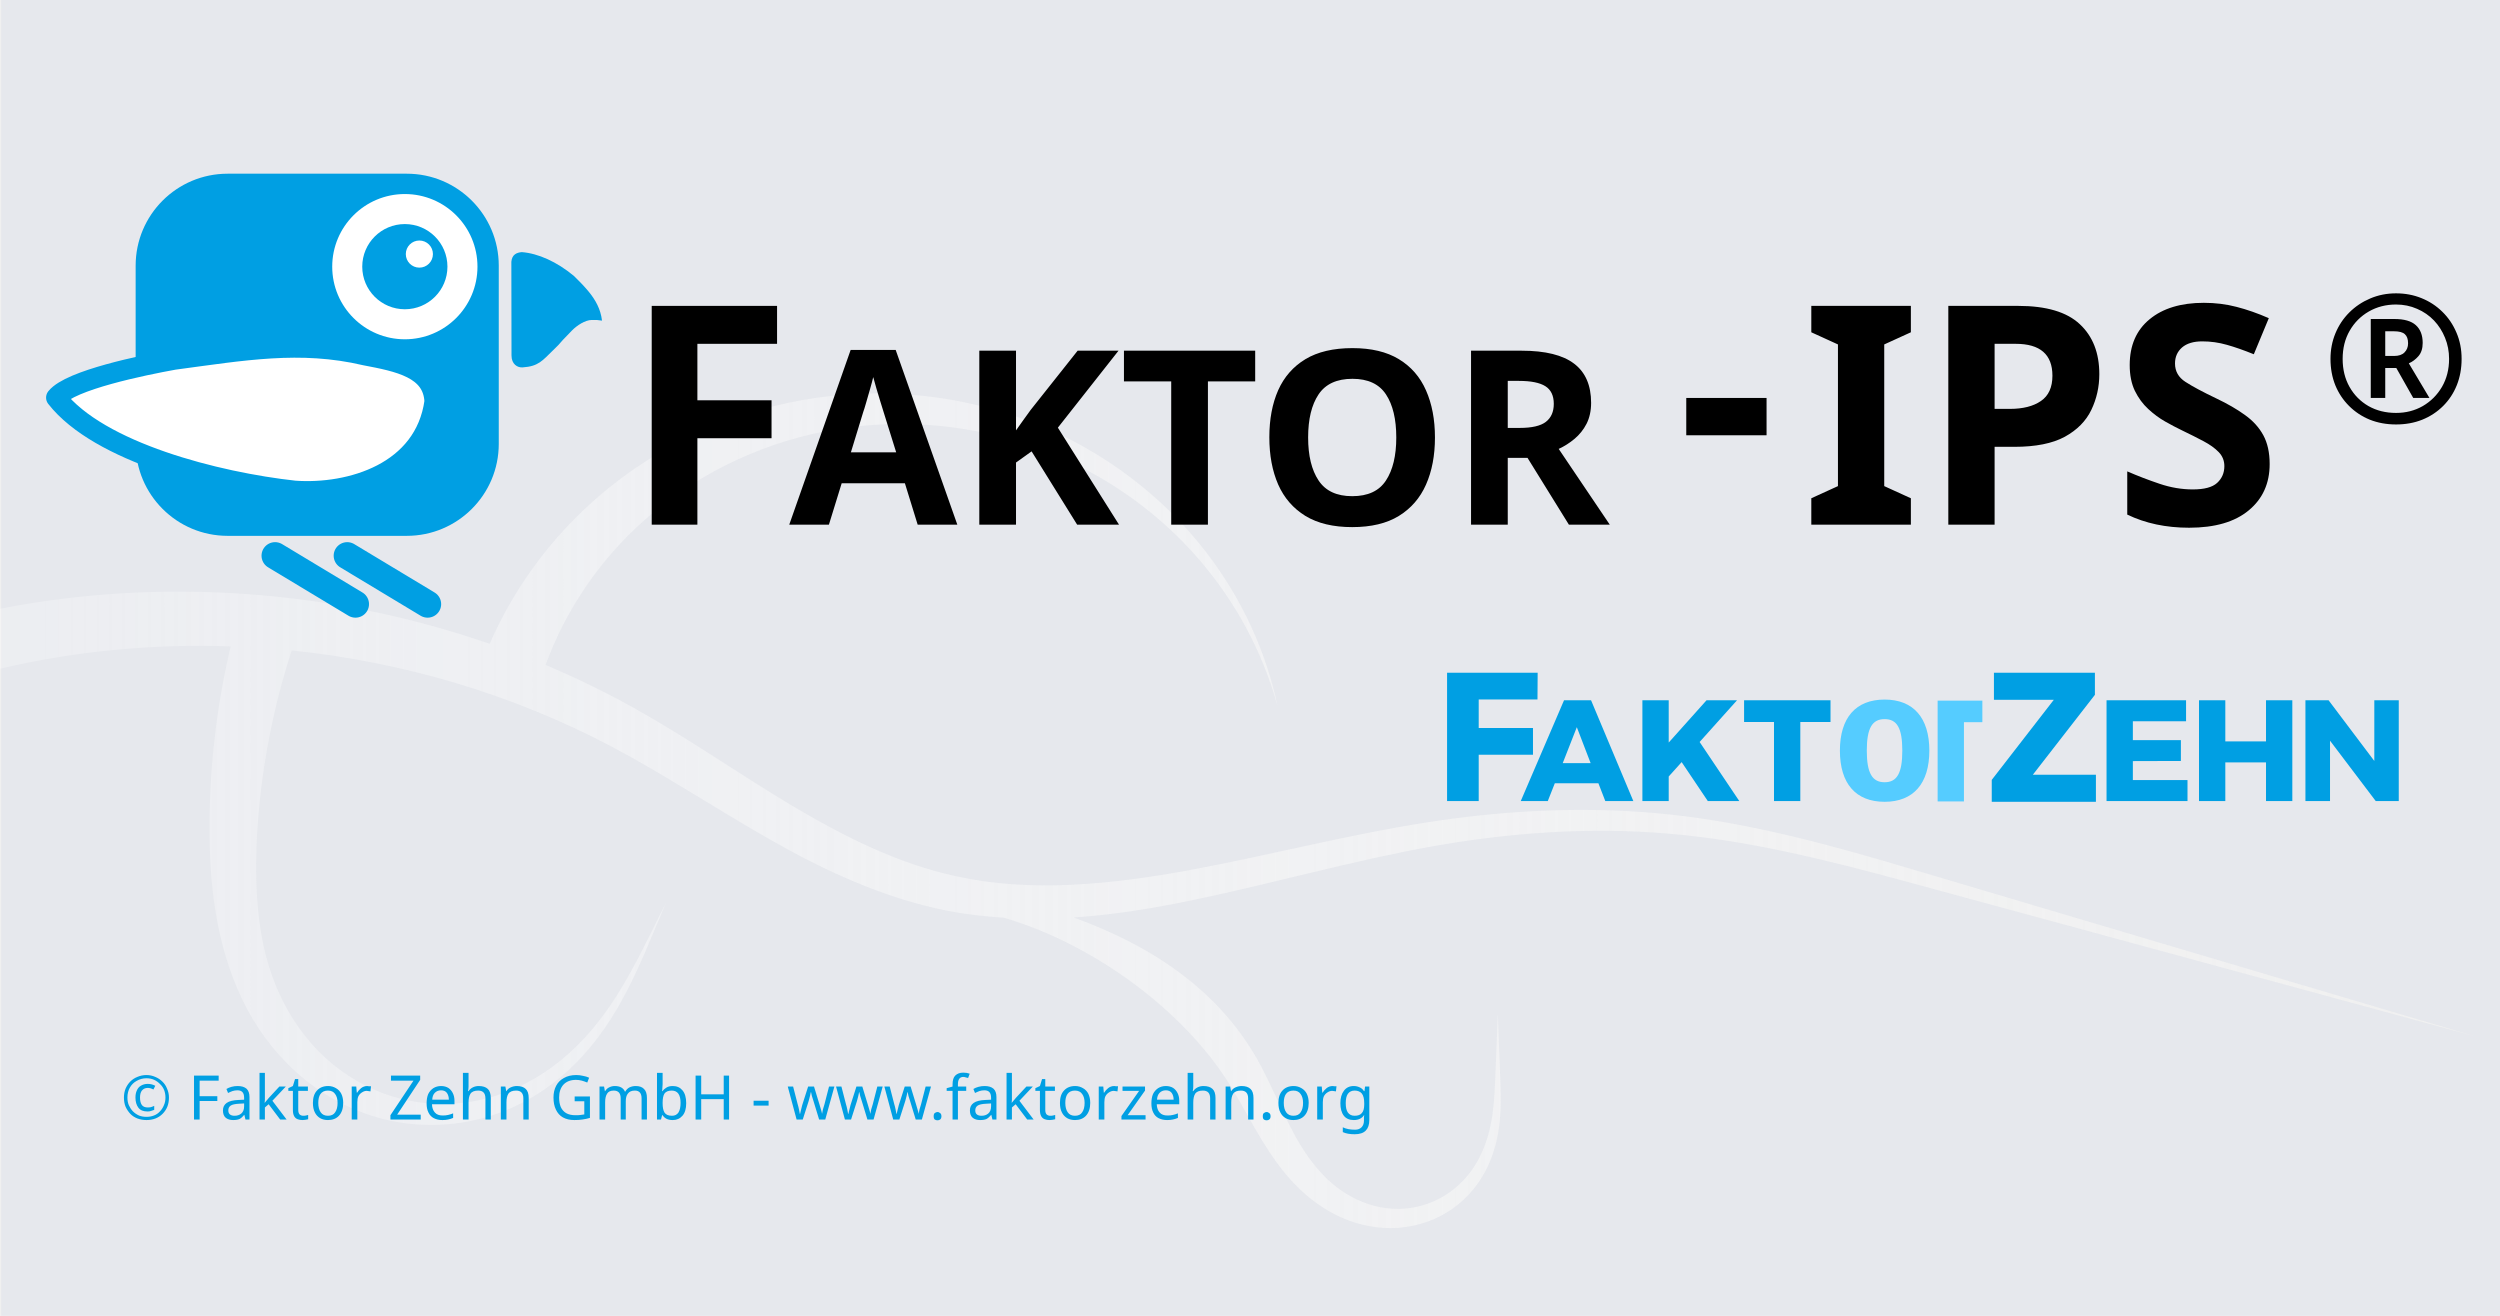
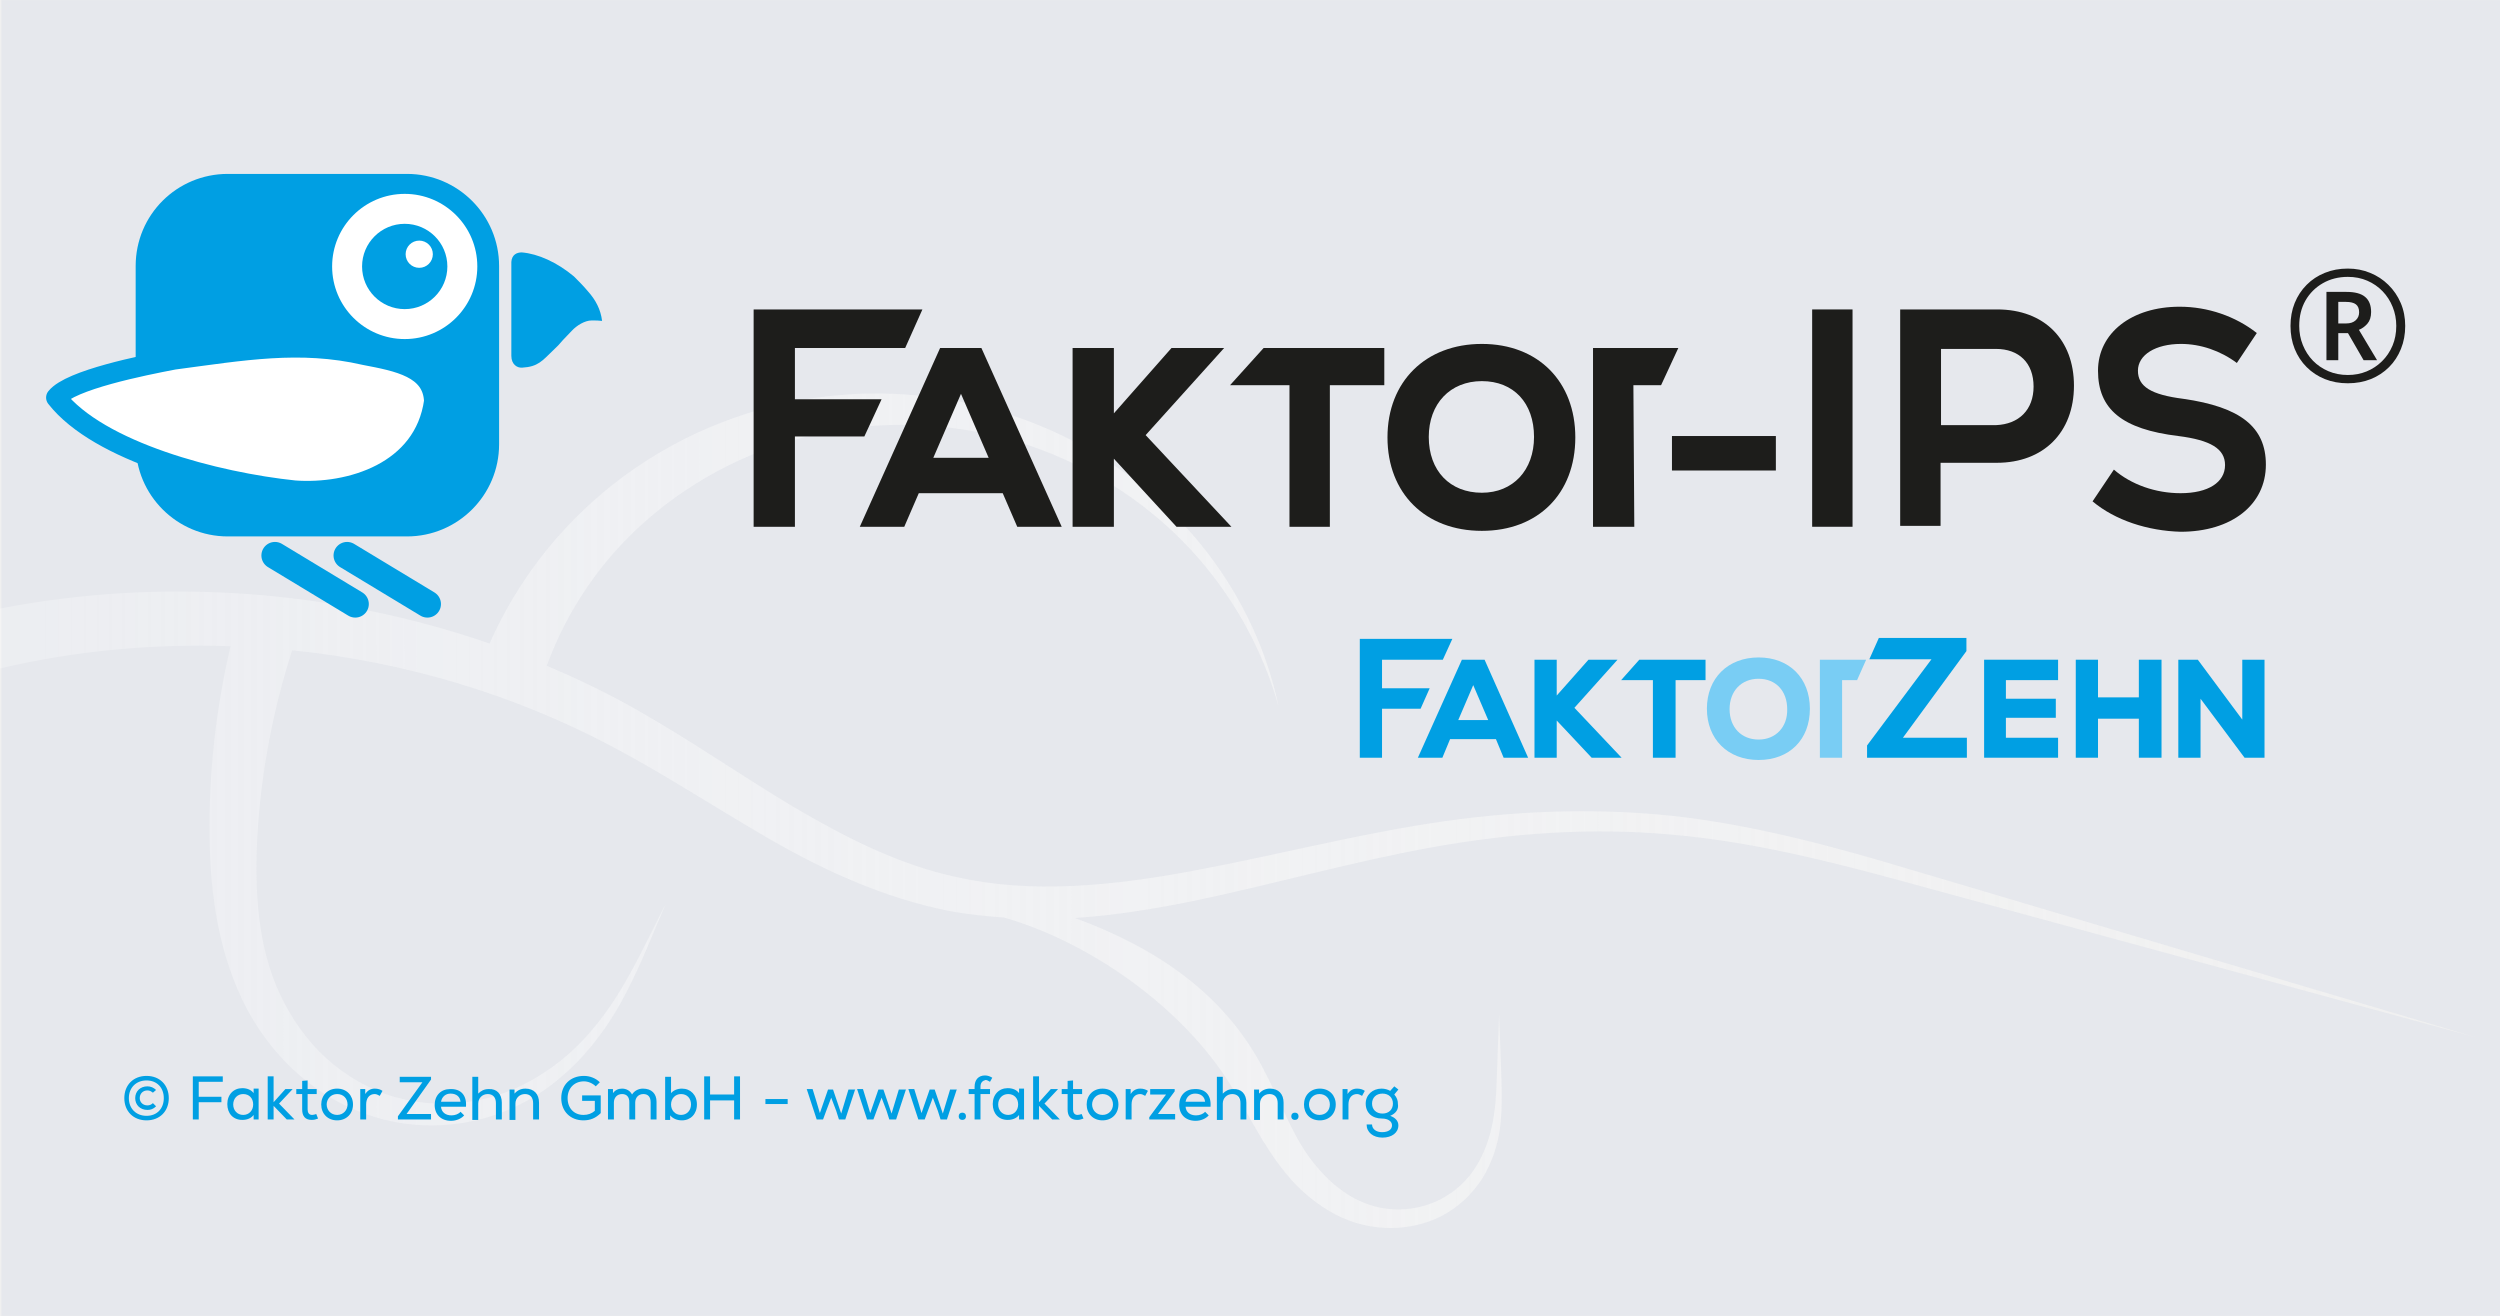
- <svg xmlns="http://www.w3.org/2000/svg" xmlns:xlink="http://www.w3.org/1999/xlink" width="551" height="290" viewBox="0 0 145.785 76.729" version="1.1" id="svg7778">
-   <defs id="defs7772">
-     <linearGradient xlink:href="#linearGradient3283" id="linearGradient4300" x1="72.375" y1="185.34" x2="476.656" y2="185.34" gradientUnits="userSpaceOnUse" gradientTransform="matrix(0.3569144,0,0,0.3444278,-25.83169,203.7171)" />
-     <linearGradient id="linearGradient3283">
-       <stop style="stop-color:#ffffff;stop-opacity:0.243;" offset="0" id="stop3285" />
-       <stop style="stop-color:#f0f0f0;stop-opacity:1;" offset="1" id="stop3287" />
+ <svg xmlns="http://www.w3.org/2000/svg" version="1.1" id="svg7778" x="0px" y="0px" viewBox="0 0 551 290" style="enable-background:new 0 0 551 290;" xml:space="preserve">
+   <style type="text/css">
+ 	.st0{fill:#E6E8ED;}
+ 	.st1{fill-rule:evenodd;clip-rule:evenodd;fill:url(#path4183_00000158722894388936465010000014621130356638646686_);}
+ 	.st2{enable-background:new    ;}
+ 	.st3{fill:#009FE3;}
+ 	
+ 		.st4{fill-rule:evenodd;clip-rule:evenodd;fill:#FFFFFF;stroke:#009FE3;stroke-width:4.482;stroke-linejoin:round;stroke-miterlimit:15.118;}
+ 	.st5{fill:none;stroke:#009FE3;stroke-width:5.976;stroke-linecap:round;stroke-miterlimit:15.118;}
+ 	.st6{fill-rule:evenodd;clip-rule:evenodd;fill:#009FE3;}
+ 	.st7{fill:#FFFFFF;}
+ 	.st8{fill:#1D1D1B;}
+ 	.st9{font-family:'Montserrat-Bold';}
+ 	.st10{font-size:34.442px;}
+ 	.st11{fill:#79CDF4;}
+ </style>
+   <g id="layer1" transform="translate(0,-220.2708)">
+     <rect id="rect3863-5-8-6" x="0.3" y="220.3" class="st0" width="550.7" height="290">
+ 	</rect>
+     <linearGradient id="path4183_00000070115224704539194360000008523273875692193981_" gradientUnits="userSpaceOnUse" x1="59.956" y1="191.481" x2="464.478" y2="191.481" gradientTransform="matrix(1.349 0 0 1.3018 -80.8803 149.6922)">
+       <stop offset="0" style="stop-color:#FFFFFF;stop-opacity:0.243" />
+       <stop offset="1" style="stop-color:#F0F0F0" />
    </linearGradient>
-     <clipPath clipPathUnits="userSpaceOnUse" id="clipPath20">
-       <path d="M 149,555 V 993 H 2247 V 555 Z" id="path18" />
-     </clipPath>
-   </defs>
-   <g id="layer1" transform="translate(0,-220.2708)">
-     <rect style="color:#000000;display:inline;overflow:visible;visibility:visible;fill:#e6e8ed;fill-opacity:1;stroke:none;stroke-width:0.358;marker:none;enable-background:accumulate" id="rect3863-5-8-6" width="145.717" height="76.729" x="0.069" y="220.271" />
-     <path style="fill:url(#linearGradient4300);fill-opacity:1;fill-rule:evenodd;stroke:none;stroke-width:0.358" d="m 50.883,243.219 c -1.088,0.011 -2.175,0.094 -3.257,0.248 -4.328,0.617 -8.497,2.385 -11.934,5.102 -3.094,2.448 -5.564,5.643 -7.138,9.246 C 19.488,254.671 9.512,253.915 0,255.769 v 3.498 c 4.378,-1.031 8.921,-1.462 13.451,-1.302 -0.86,3.642 -1.275,7.367 -1.227,11.076 0.021,3.395 0.528,6.955 2.197,10.096 0.843,1.568 1.99,2.989 3.402,4.122 1.414,1.133 3.085,1.953 4.863,2.346 1.779,0.392 3.642,0.346 5.376,-0.108 1.733,-0.455 3.312,-1.308 4.64,-2.422 1.327,-1.114 2.39,-2.473 3.246,-3.918 0.855,-1.445 1.512,-2.974 2.153,-4.499 l 0.736,-1.744 -0.848,1.701 c -0.741,1.481 -1.491,2.96 -2.42,4.316 -0.929,1.356 -2.043,2.589 -3.357,3.552 -1.313,0.963 -2.835,1.662 -4.417,1.97 -1.58,0.31 -3.222,0.243 -4.74,-0.194 -1.519,-0.435 -2.917,-1.241 -4.06,-2.282 -1.145,-1.04 -2.049,-2.331 -2.688,-3.724 -1.295,-2.781 -1.476,-5.979 -1.327,-9.16 0.2,-3.709 0.891,-7.377 2.03,-10.893 6.487,0.669 12.854,2.551 18.593,5.575 3.113,1.636 6.102,3.637 9.291,5.446 3.186,1.819 6.628,3.423 10.373,4.165 1.082,0.207 2.171,0.331 3.257,0.398 5.15,1.489 10.447,5.348 13.172,9.709 1.019,1.636 1.88,3.55 3.268,5.231 0.697,0.84 1.533,1.594 2.51,2.163 0.979,0.57 2.101,0.925 3.246,0.99 1.146,0.063 2.294,-0.182 3.29,-0.7 0.995,-0.519 1.808,-1.297 2.376,-2.206 0.566,-0.91 0.888,-1.929 1.026,-2.949 0.138,-1.019 0.106,-2.023 0.067,-3.025 l -0.134,-3.627 -0.145,3.627 c -0.039,1 -0.083,1.995 -0.29,2.949 -0.207,0.954 -0.571,1.871 -1.138,2.637 -0.565,0.766 -1.334,1.385 -2.197,1.754 -0.862,0.372 -1.825,0.505 -2.744,0.387 -0.921,-0.115 -1.815,-0.484 -2.576,-1.001 -0.764,-0.518 -1.404,-1.209 -1.952,-1.97 -1.102,-1.52 -1.758,-3.395 -2.744,-5.263 -2.28,-4.333 -6.257,-7.019 -10.953,-8.718 2.404,-0.159 4.781,-0.555 7.094,-1.044 4.651,-0.971 9.171,-2.268 13.752,-3.089 4.578,-0.821 9.255,-1.151 13.886,-0.753 4.63,0.393 9.2,1.536 13.73,2.766 l 33.227,9.041 -33.003,-9.795 c -4.509,-1.339 -9.085,-2.603 -13.83,-3.121 -4.744,-0.514 -9.56,-0.284 -14.265,0.452 -4.703,0.736 -9.27,1.941 -13.853,2.788 -4.579,0.834 -9.257,1.32 -13.619,0.344 -3.372,-0.727 -6.536,-2.323 -9.581,-4.133 -3.042,-1.819 -6.002,-3.902 -9.235,-5.705 -1.65,-0.918 -3.351,-1.74 -5.097,-2.476 1.159,-3.171 3.135,-6.102 5.733,-8.417 2.881,-2.569 6.544,-4.402 10.451,-5.188 3.907,-0.787 8.078,-0.533 11.912,0.753 3.835,1.285 7.335,3.606 9.982,6.663 2.144,2.474 3.739,5.419 4.606,8.578 -0.673,-3.203 -2.097,-6.272 -4.138,-8.934 -2.522,-3.287 -5.994,-5.929 -9.971,-7.524 -2.983,-1.195 -6.238,-1.797 -9.503,-1.765 z" id="path4183" />
-     <text xml:space="preserve" style="font-style:normal;font-variant:normal;font-weight:normal;font-stretch:normal;font-size:4.299px;line-height:0%;font-family:MetaMedium-Caps;-inkscape-font-specification:MetaMedium-Caps;text-align:start;letter-spacing:0px;word-spacing:0px;writing-mode:lr-tb;text-anchor:start;fill:#009fe3;fill-opacity:1;stroke:none;stroke-width:0.358" x="7.054" y="285.577" id="text4452" transform="scale(1.000083,0.9999168)">
-       <tspan id="tspan4456" x="7.054" y="285.577" style="font-style:normal;font-variant:normal;font-weight:normal;font-stretch:normal;font-size:3.583px;line-height:1.25;font-family:Montserrat;-inkscape-font-specification:Montserrat;stroke-width:0.358">© Faktor Zehn GmbH - www.faktorzehn.org</tspan>
-     </text>
-     <g transform="matrix(0.02713257,0,0,-0.02713257,79.65784,283.95)" id="g14">
-       <g id="g16" clip-path="url(#clipPath20)">
-         <path d="m 1591.56,841.902 v -216.64 h 173.99 v 45.121 h -117.44 v 40.793 l 103.23,0.308 v 44.813 h -103.23 v 40.484 h 114.35 v 45.121 z m 198.71,0 v -216.64 h 56.56 v 83.133 h 87.46 v -83.133 h 56.55 v 216.64 h -56.55 v -88.386 h -87.46 v 88.386 z m 228.75,0 v -216.64 h 52.85 v 129.801 l 98.28,-129.801 h 49.45 v 216.64 h -52.54 V 711.484 l -98.28,130.418 h -49.76" style="fill:#009fe3;fill-opacity:1;fill-rule:nonzero;stroke:none" id="path22" />
-         <path d="m 1114.6,843.449 c -62.12,0 -96.11,-39.25 -96.11,-109.711 0,-70.773 33.99,-110.023 96.11,-110.023 61.81,0 96.12,39.25 96.12,110.023 0,70.461 -34.31,109.711 -96.12,109.711 z m 0,-42.031 c 26.58,0 38.01,-19.16 38.01,-67.68 0,-48.523 -11.43,-67.992 -38.01,-67.992 -26.58,0 -38.32,19.469 -38.32,67.992 0,48.52 11.74,67.68 38.32,67.68" style="fill:#55ccff;fill-opacity:1;fill-rule:nonzero;stroke:none" id="path24" />
-         <path d="m 514.27,625.262 h 60.261 l -90.859,216.64 H 425.57 l -93.023,-216.64 h 58.101 l 15.145,38.32 h 93.641 z m -91.481,81.586 30.285,77.265 29.668,-77.265 z M 802.301,625.262 717,752.281 l 80.355,89.621 h -65.519 l -81.277,-90.859 v 90.859 H 594 v -216.64 h 56.559 v 52.843 l 27.812,30.907 56.246,-83.75 z m 10.262,216.64 V 795.238 H 876.84 V 625.262 h 56.558 v 169.976 h 64.899 v 46.664 H 812.563" style="fill:#009fe3;fill-opacity:1;fill-rule:nonzero;stroke:none" id="path26" />
-         <path d="m 1324.66,841.156 v -46.355 h -39.57 V 624.512 h -56.55 v 216.644 h 96.12" style="fill:#55ccff;fill-opacity:1;fill-rule:nonzero;stroke:none" id="path28" />
-         <path d="M 368.891,901.121 H 174.215 V 625.262 h 67.988 v 99.558 h 116.656 v 57.457 H 242.203 v 61.391 H 368.52" style="fill:#009fe3;fill-opacity:1;fill-rule:nonzero;stroke:none" id="path30" />
-         <path d="m 1349.53,901.121 v -58.172 h 128.7 l -133.39,-172.14 v -47.094 h 223.88 v 58.172 h -135.55 l 133.39,171.746 v 47.488 h -217.03" style="fill:#009fe3;fill-opacity:1;fill-rule:nonzero;stroke:none" id="path32" />
+     <path id="path4183" style="fill-rule:evenodd;clip-rule:evenodd;fill:url(#path4183_00000070115224704539194360000008523273875692193981_);" d="   M192.3,307c-4.1,0-8.2,0.4-12.3,0.9c-16.4,2.3-32.1,9-45.1,19.3c-11.7,9.3-21,21.3-27,34.9C73.7,350.3,36,347.4,0,354.4v13.2   c16.5-3.9,33.7-5.5,50.8-4.9c-3.2,13.8-4.8,27.8-4.6,41.9c0.1,12.8,2,26.3,8.3,38.2c3.2,5.9,7.5,11.3,12.9,15.6   c5.3,4.3,11.7,7.4,18.4,8.9c6.7,1.5,13.8,1.3,20.3-0.4c6.5-1.7,12.5-4.9,17.5-9.2c5-4.2,9-9.3,12.3-14.8c3.2-5.5,5.7-11.2,8.1-17   l2.8-6.6l-3.2,6.4c-2.8,5.6-5.6,11.2-9.1,16.3c-3.5,5.1-7.7,9.8-12.7,13.4s-10.7,6.3-16.7,7.4c-6,1.2-12.2,0.9-17.9-0.7   c-5.7-1.6-11-4.7-15.3-8.6s-7.7-8.8-10.2-14.1c-4.9-10.5-5.6-22.6-5-34.6c0.8-14,3.4-27.9,7.7-41.2c24.5,2.5,48.6,9.6,70.3,21.1   c11.8,6.2,23.1,13.7,35.1,20.6s25.1,12.9,39.2,15.7c4.1,0.8,8.2,1.2,12.3,1.5c19.5,5.6,39.5,20.2,49.8,36.7   c3.9,6.2,7.1,13.4,12.4,19.8c2.6,3.2,5.8,6,9.5,8.2s7.9,3.5,12.3,3.7c4.3,0.2,8.7-0.7,12.4-2.6c3.8-2,6.8-4.9,9-8.3   c2.1-3.4,3.4-7.3,3.9-11.1c0.5-3.9,0.4-7.6,0.3-11.4l-0.5-13.7l-0.5,13.7c-0.1,3.8-0.3,7.5-1.1,11.1c-0.8,3.6-2.2,7.1-4.3,10   c-2.1,2.9-5,5.2-8.3,6.6s-6.9,1.9-10.4,1.5s-6.9-1.8-9.7-3.8c-2.9-2-5.3-4.6-7.4-7.4c-4.2-5.7-6.6-12.8-10.4-19.9   c-8.6-16.4-23.6-26.5-41.4-33c9.1-0.6,18.1-2.1,26.8-3.9c17.6-3.7,34.7-8.6,52-11.7s35-4.4,52.5-2.8c17.5,1.5,34.8,5.8,51.9,10.5   l125.6,34.2l-124.7-37c-17-5.1-34.3-9.8-52.3-11.8c-17.9-1.9-36.1-1.1-53.9,1.7c-17.8,2.8-35,7.3-52.4,10.5   c-17.3,3.2-35,5-51.5,1.3c-12.7-2.7-24.7-8.8-36.2-15.6c-11.5-6.9-22.7-14.7-34.9-21.6c-6.2-3.5-12.7-6.6-19.3-9.4   c4.4-12,11.8-23.1,21.7-31.8c10.9-9.7,24.7-16.6,39.5-19.6s30.5-2,45,2.8c14.5,4.9,27.7,13.6,37.7,25.2   c8.1,9.4,14.1,20.5,17.4,32.4c-2.5-12.1-7.9-23.7-15.6-33.8c-9.5-12.4-22.7-22.4-37.7-28.4C217,309.2,204.7,306.9,192.3,307   L192.3,307z" />
+     <g class="st2">
+       <path class="st3" d="M27.4,462.3c0-2.9,2-4.9,4.9-4.9c2.9,0,4.9,2,4.9,4.9c0,2.9-2,4.9-4.9,4.9C29.4,467.2,27.4,465.2,27.4,462.3z     M36.1,462.3c0-2.3-1.5-3.9-3.8-3.9c-2.3,0-3.9,1.6-3.9,3.9s1.6,3.9,3.9,3.9C34.6,466.2,36.1,464.6,36.1,462.3z M29.8,462.3    c0-1.5,1.1-2.6,2.7-2.6c0.7,0,1.4,0.3,1.9,0.8l-0.7,0.6c-0.4-0.3-0.7-0.5-1.2-0.5c-1,0-1.7,0.7-1.7,1.7c0,0.9,0.7,1.6,1.7,1.6    c0.5,0,0.9-0.2,1.2-0.5l0.7,0.7c-0.6,0.6-1.2,0.8-1.9,0.8C30.9,464.9,29.8,463.8,29.8,462.3z" />
+       <path class="st3" d="M43.8,458.8v3.2h5v1.2h-5v3.8h-1.3v-9.5h6.6v1.2H43.8z" />
+       <path class="st3" d="M57,460.3v6.7h-1.1l0-1c-0.5,0.7-1.4,1.1-2.5,1.1c-2,0-3.3-1.4-3.3-3.5c0-2.1,1.4-3.5,3.3-3.5    c1.1,0,2,0.4,2.5,1.1l0-1H57z M55.8,463.7c0-1.4-0.9-2.3-2.2-2.3c-1.3,0-2.2,1-2.2,2.3s0.9,2.3,2.2,2.3    C54.9,466,55.8,465,55.8,463.7z" />
+       <path class="st3" d="M63.2,467l-2.9-3v3H59v-9.5h1.3v5.7l2.6-2.9h1.6l-3,3.2l3.4,3.5H63.2z" />
+       <path class="st3" d="M70.1,466.8c-0.5,0.2-0.9,0.3-1.4,0.3c-1.4,0-2.1-0.8-2.1-2.3v-3.4h-1.3v-1.1h1.3v-1.8l1.2-0.1v1.9h2v1.1h-2    v3.4c0,0.7,0.3,1.2,1,1.2c0.3,0,0.6-0.1,0.9-0.2L70.1,466.8z" />
+       <path class="st3" d="M70.8,463.7c0-2,1.4-3.5,3.5-3.5c2.1,0,3.5,1.5,3.5,3.5c0,2-1.4,3.5-3.5,3.5    C72.2,467.2,70.8,465.7,70.8,463.7z M76.6,463.7c0-1.3-0.9-2.3-2.3-2.3c-1.4,0-2.3,1.1-2.3,2.3s0.9,2.3,2.3,2.3    C75.7,466,76.6,464.9,76.6,463.7z" />
+       <path class="st3" d="M84.3,460.7l-0.6,1.1c-0.4-0.2-0.7-0.4-1.1-0.4c-1.2,0-1.9,0.9-1.9,2.3v3.3h-1.3v-6.7h1.1l0,1.1    c0.5-0.8,1.2-1.2,2.1-1.2C83.3,460.2,83.9,460.4,84.3,460.7z" />
+       <path class="st3" d="M95,458.2l-5.4,7.6H95v1.2h-7.3v-0.7l5.4-7.5h-5v-1.2H95V458.2z" />
+       <path class="st3" d="M102.7,464.2h-5.5c0.1,1.2,1,1.9,2.3,1.9c0.8,0,1.6-0.3,2-0.8l0.8,0.8c-0.6,0.7-1.7,1.2-2.9,1.2    c-2.2,0-3.6-1.4-3.6-3.5c0-2.1,1.4-3.5,3.4-3.5C101.6,460.2,102.9,461.7,102.7,464.2z M97.2,463.1h4.3c-0.1-1.1-0.9-1.8-2.2-1.8    C98.2,461.3,97.4,462,97.2,463.1z" />
+       <path class="st3" d="M110.6,463.3v3.7h-1.3v-3.6c0-1.3-0.7-2-1.8-2c-1.2,0-2.1,0.9-2.1,2.1v3.6h-1.3v-9.5h1.3v3.7    c0.6-0.6,1.3-1,2.3-1C109.5,460.2,110.6,461.4,110.6,463.3z" />
+       <path class="st3" d="M118.8,463.3v3.7h-1.3v-3.6c0-1.3-0.7-2-1.8-2c-1.2,0-2.1,0.9-2.1,2.1v3.6h-1.3v-6.7h1.1l0,0.9    c0.6-0.7,1.4-1.1,2.4-1.1C117.7,460.2,118.8,461.4,118.8,463.3z" />
+       <path class="st3" d="M132.4,461.7v3.9c-1.1,1.1-2.3,1.6-3.8,1.6c-2.9,0-4.9-2-4.9-4.9c0-2.9,2-4.9,5-4.9c1.3,0,2.6,0.5,3.5,1.4    l-0.9,0.9c-0.7-0.7-1.7-1.1-2.6-1.1c-2.1,0-3.6,1.5-3.6,3.7c0,2.2,1.4,3.7,3.5,3.7c1,0,1.8-0.3,2.5-0.9v-2.2h-2.8v-1.2H132.4z" />
+       <path class="st3" d="M144.7,463.1v3.9h-1.3v-3.8c0-1.2-0.6-1.8-1.6-1.8c-1.1,0-1.8,0.8-1.8,1.9v3.7h-1.3v-3.8    c0-1.2-0.6-1.8-1.6-1.8c-1.1,0-1.8,0.8-1.8,1.9v3.7h-1.3v-6.7h1.1l0,0.9c0.5-0.7,1.2-1,2-1c1,0,1.8,0.5,2.2,1.3    c0.5-0.8,1.4-1.3,2.4-1.3C143.6,460.2,144.7,461.3,144.7,463.1z" />
+       <path class="st3" d="M153.6,463.7c0,2.1-1.4,3.5-3.3,3.5c-1.1,0-2-0.4-2.6-1.1l0,1h-1.1v-9.5h1.3v3.6c0.5-0.6,1.4-1,2.4-1    C152.2,460.2,153.6,461.6,153.6,463.7z M152.3,463.7c0-1.4-0.9-2.3-2.2-2.3c-1.3,0-2.2,1-2.2,2.3s0.9,2.3,2.2,2.3    C151.4,466,152.3,465,152.3,463.7z" />
+       <path class="st3" d="M163.1,457.5v9.5h-1.3v-4.2h-5.3v4.2h-1.3v-9.5h1.3v4h5.3v-4H163.1z" />
+       <path class="st3" d="M168.7,462.5h4.9v1.1h-4.9V462.5z" />
+       <path class="st3" d="M188.5,460.3l-2.2,6.7h-1.4l-0.6-1.9l-1.1-2.9l-1.1,2.9l-0.7,1.9H180l-2.2-6.7h1.3l0.8,2.6l0.8,2.7l1.8-5.2    h1.1l1.8,5.3l1.6-5.3H188.5z" />
+       <path class="st3" d="M199.7,460.3l-2.2,6.7H196l-0.6-1.9l-1.1-2.9l-1.1,2.9l-0.7,1.9h-1.4l-2.2-6.7h1.3l0.8,2.6l0.8,2.7l1.8-5.2    h1.1l1.8,5.3l1.6-5.3H199.7z" />
+       <path class="st3" d="M210.9,460.3l-2.2,6.7h-1.4l-0.6-1.9l-1.1-2.9l-1.1,2.9l-0.7,1.9h-1.4l-2.2-6.7h1.3l0.8,2.6l0.8,2.7l1.8-5.2    h1.1l1.8,5.3l1.6-5.3H210.9z" />
+       <path class="st3" d="M211.3,466.3c0-0.5,0.3-0.8,0.8-0.8c0.5,0,0.8,0.3,0.8,0.8s-0.3,0.8-0.8,0.8    C211.6,467.1,211.3,466.8,211.3,466.3z" />
+       <path class="st3" d="M216.1,459.8v0.5h2.1v1.1h-2.1v5.6h-1.3v-5.6h-1.3v-1.1h1.3v-0.5c0-1.6,0.9-2.5,2.3-2.5    c0.6,0,1.1,0.2,1.6,0.5l-0.5,0.9c-0.4-0.2-0.6-0.4-1-0.4C216.5,458.5,216.1,458.9,216.1,459.8z" />
+       <path class="st3" d="M225.7,460.3v6.7h-1.1l0-1c-0.5,0.7-1.4,1.1-2.5,1.1c-2,0-3.3-1.4-3.3-3.5c0-2.1,1.4-3.5,3.3-3.5    c1.1,0,2,0.4,2.5,1.1l0-1H225.7z M224.4,463.7c0-1.4-0.9-2.3-2.2-2.3c-1.3,0-2.2,1-2.2,2.3s0.9,2.3,2.2,2.3    C223.5,466,224.4,465,224.4,463.7z" />
+       <path class="st3" d="M231.9,467l-2.9-3v3h-1.3v-9.5h1.3v5.7l2.6-2.9h1.6l-3,3.2l3.4,3.5H231.9z" />
+       <path class="st3" d="M238.8,466.8c-0.5,0.2-0.9,0.3-1.4,0.3c-1.4,0-2.1-0.8-2.1-2.3v-3.4H234v-1.1h1.3v-1.8l1.2-0.1v1.9h2v1.1h-2    v3.4c0,0.7,0.3,1.2,1,1.2c0.3,0,0.6-0.1,0.9-0.2L238.8,466.8z" />
+       <path class="st3" d="M239.5,463.7c0-2,1.4-3.5,3.5-3.5c2.1,0,3.5,1.5,3.5,3.5c0,2-1.4,3.5-3.5,3.5    C240.9,467.2,239.5,465.7,239.5,463.7z M245.3,463.7c0-1.3-0.9-2.3-2.3-2.3c-1.4,0-2.3,1.1-2.3,2.3s0.9,2.3,2.3,2.3    C244.4,466,245.3,464.9,245.3,463.7z" />
+       <path class="st3" d="M253,460.7l-0.6,1.1c-0.4-0.2-0.7-0.4-1.1-0.4c-1.2,0-1.9,0.9-1.9,2.3v3.3h-1.3v-6.7h1.1l0,1.1    c0.5-0.8,1.2-1.2,2.1-1.2C252,460.2,252.6,460.4,253,460.7z" />
+       <path class="st3" d="M259,465.8v1.2h-5.7v-0.5l3.7-5h-3.5v-1.2h5.4v0.5l-3.7,5H259z" />
+       <path class="st3" d="M266.8,464.2h-5.5c0.1,1.2,1,1.9,2.3,1.9c0.8,0,1.6-0.3,2-0.8l0.8,0.8c-0.6,0.7-1.7,1.2-2.9,1.2    c-2.2,0-3.6-1.4-3.6-3.5c0-2.1,1.4-3.5,3.4-3.5C265.7,460.2,267,461.7,266.8,464.2z M261.3,463.1h4.3c-0.1-1.1-0.9-1.8-2.2-1.8    C262.3,461.3,261.5,462,261.3,463.1z" />
+       <path class="st3" d="M274.7,463.3v3.7h-1.3v-3.6c0-1.3-0.7-2-1.8-2c-1.2,0-2.1,0.9-2.1,2.1v3.6h-1.3v-9.5h1.3v3.7    c0.6-0.6,1.3-1,2.3-1C273.6,460.2,274.7,461.4,274.7,463.3z" />
+       <path class="st3" d="M282.9,463.3v3.7h-1.3v-3.6c0-1.3-0.7-2-1.8-2c-1.2,0-2.1,0.9-2.1,2.1v3.6h-1.3v-6.7h1.1l0,0.9    c0.6-0.7,1.4-1.1,2.4-1.1C281.8,460.2,282.9,461.4,282.9,463.3z" />
+       <path class="st3" d="M284.6,466.3c0-0.5,0.3-0.8,0.8-0.8s0.8,0.3,0.8,0.8s-0.3,0.8-0.8,0.8S284.6,466.8,284.6,466.3z" />
+       <path class="st3" d="M287.4,463.7c0-2,1.4-3.5,3.5-3.5c2.1,0,3.5,1.5,3.5,3.5c0,2-1.4,3.5-3.5,3.5    C288.7,467.2,287.4,465.7,287.4,463.7z M293.1,463.7c0-1.3-0.9-2.3-2.3-2.3c-1.4,0-2.3,1.1-2.3,2.3s0.9,2.3,2.3,2.3    C292.3,466,293.1,464.9,293.1,463.7z" />
+       <path class="st3" d="M300.8,460.7l-0.6,1.1c-0.4-0.2-0.7-0.4-1.1-0.4c-1.2,0-1.9,0.9-1.9,2.3v3.3h-1.3v-6.7h1.1l0,1.1    c0.5-0.8,1.2-1.2,2.1-1.2C299.8,460.2,300.4,460.4,300.8,460.7z" />
+       <path class="st3" d="M306.4,466.2c1.1,0.4,1.8,1.1,1.8,2.1c0,1.6-1.4,2.7-3.5,2.7c-2.1,0-3.5-1.2-3.5-2.9h1.2c0,1,0.9,1.7,2.2,1.7    c1.4,0,2.2-0.6,2.2-1.5c0-0.9-0.9-1.5-2.2-1.5c-2.2,0-3.6-1.3-3.6-3.3c0-1.9,1.5-3.3,3.5-3.3c0.7,0,1.4,0.2,1.9,0.5l0.9-1l0.9,0.7    l-0.9,1.1c0.6,0.7,0.8,1.3,0.8,2.1C308.3,464.8,307.6,465.7,306.4,466.2z M307,463.5c0-1.3-0.9-2.2-2.3-2.2    c-1.4,0-2.3,0.9-2.3,2.2c0,1.3,0.9,2.2,2.3,2.2C306.1,465.7,307,464.8,307,463.5z" />
+     </g>
+     <path id="rect4155" class="st3" d="M50.2,258.6h39.5c11.2,0,20.3,9.1,20.3,20.3v39.3c0,11.2-9.1,20.3-20.3,20.3H50.2   c-11.2,0-20.3-9.1-20.3-20.3v-39.3C29.9,267.6,39,258.6,50.2,258.6z" />
+     <path id="path4175" class="st4" d="M12.4,307.9   c3.1-3.9,19.1-7.1,25.9-8.4c15.1-2,27.8-4.3,42.1-1c7.3,1.4,15,2.8,15.3,10.2c-2.2,15.7-18.6,20.6-30.8,19.7   C47.7,326.6,21.8,319.9,12.4,307.9z" />
+     <path id="path4177" class="st5" d="M60.6,342.7l17.7,10.7" />
+     <path id="path4179" class="st5" d="M76.5,342.7l17.7,10.7" />
+     <path id="path4171" class="st6" d="M112.7,278   c0,8.4,0,8.3,0,20.7c0,1.9,1.3,2.7,2.4,2.6c3.5-0.2,4.4-1.5,6.8-3.8c2.5-2.4,0.3-0.4,4.1-4.3c1.1-1.2,2.9-2.3,4.4-2.3   c1.1,0,1.4,0,2.3,0.1c-0.3-2.5-1.4-4.6-3.1-6.5c-1-1.2-2-2.2-3.1-3.3c-3.7-3.1-7.9-5-11.5-5.3C113.9,275.9,112.8,276.4,112.7,278   L112.7,278z" />
+     <circle id="circle4163" class="st7" cx="89.2" cy="279" r="16" />
+     <circle id="circle4165" class="st3" cx="89.2" cy="279" r="9.4" />
+     <circle id="path4161" class="st7" cx="92.4" cy="276.3" r="3" />
+   </g>
+   <g>
+     <path class="st8" d="M368.5,96.1h22.9v7.6h-22.9V96.1z" />
+   </g>
+   <g>
+     <g>
+       <polygon class="st8" points="175.2,76.7 175.2,88 194.3,88 190.5,96.2 175.2,96.2 175.2,116.1 166.1,116.1 166.1,68.2 203.3,68.2     199.5,76.7   " />
+     </g>
+     <g>
+       <path class="st8" d="M216.3,76.7h-9.1l-17.7,39.4h9.8l3.2-7.4H221l3.2,7.4h9.8L216.3,76.7z M205.7,100.9l6.1-14.1l6.1,14.1H205.7z    " />
+     </g>
+     <g>
+       <polygon class="st8" points="271.4,116.1 259.3,116.1 245.5,101.1 245.5,116.1 236.4,116.1 236.4,76.7 245.5,76.7 245.5,91.1     258.2,76.7 269.8,76.7 252.5,95.9   " />
+     </g>
+     <g>
+       <polygon class="st8" points="305.1,76.7 305.1,84.9 293.1,84.9 293.1,116.1 284.2,116.1 284.2,84.9 271.1,84.9 278.5,76.7   " />
+     </g>
+     <g>
+       <path class="st8" d="M326.6,75.8c-12.4,0-20.8,8.3-20.8,20.6s8.3,20.6,20.8,20.6c12.4,0,20.6-8.2,20.6-20.6    C347.2,84.1,339,75.8,326.6,75.8z M326.6,108.6c-7,0-11.7-4.8-11.7-12.3c0-7.3,4.7-12.3,11.7-12.3s11.5,4.8,11.5,12.3    C338.1,103.6,333.5,108.6,326.6,108.6z" />
+     </g>
+   </g>
+   <g>
+     <g>
+       <polygon class="st8" points="366.1,84.9 360,84.9 360.2,116.1 351.1,116.1 351.1,76.7 369.9,76.7   " />
+     </g>
+   </g>
+   <g>
+     <path class="st8" d="M399.4,68.2h8.9v47.9h-8.9V68.2z" />
+     <path class="st8" d="M457.1,85c0,10.3-6.7,17-17,17h-12.4v13.9h-8.9V68.2h21.4C450.6,68.2,457.1,74.9,457.1,85z M448.2,85.2   c0-5.2-3.2-8.3-8.3-8.3h-12.1v16.8h12.1C445,93.5,448.2,90.3,448.2,85.2z" />
+     <path class="st8" d="M461.2,110.5l4.7-7c3.8,3.3,9.2,5.2,14.7,5.2c6.1,0,9.8-2.4,9.8-6.2c0-3.6-3.2-5.5-10.3-6.4   c-12.4-1.5-17.7-5.9-17.7-14.4c0-8.3,7.4-14.1,18-14.1c6.2,0,12.3,2.1,17,5.8L493,80c-3.6-2.7-8-4.2-12.3-4.2   c-5.6,0-9.5,2.4-9.5,5.9s2.9,5.3,10,6.2c12.6,1.8,18.2,6.2,18.2,14.5c0,8.9-7.6,14.8-18.8,14.8C473.4,117,466.2,114.7,461.2,110.5z   " />
+   </g>
+   <text transform="matrix(1 0 0 1 503.139 84.1316)" class="st8 st9 st10">®</text>
+   <g id="FakorZehn_x5F_Logo_x5F_blau_00000041980699345322068770000008479020993047042957_">
+     <g>
+       <g>
+         <polygon class="st3" points="304.6,145.4 304.6,151.7 315.1,151.7 313.1,156.2 304.6,156.2 304.6,167 299.7,167 299.7,140.8      320.1,140.8 318,145.4    " />
+       </g>
+       <g>
+         <path class="st3" d="M327.2,145.4h-5l-9.7,21.6h5.4l1.7-4.1h10.1l1.7,4.1h5.4L327.2,145.4z M321.4,158.7l3.3-7.7l3.3,7.7H321.4z" />
+       </g>
+       <g>
+         <polygon class="st3" points="357.4,167 350.8,167 343.1,158.8 343.1,167 338.2,167 338.2,145.4 343.1,145.4 343.1,153.3      350.1,145.4 356.5,145.4 347,156    " />
+       </g>
+       <g>
+         <polygon class="st3" points="375.9,145.4 375.9,149.9 369.3,149.9 369.3,167 364.3,167 364.3,149.9 357.3,149.9 361.3,145.4         " />
+       </g>
+       <g>
+         <path class="st11" d="M387.6,144.9c-6.8,0-11.4,4.6-11.4,11.3s4.6,11.3,11.4,11.3s11.3-4.5,11.3-11.3     C398.9,149.5,394.4,144.9,387.6,144.9z M387.6,163c-3.8,0-6.4-2.7-6.4-6.7s2.6-6.7,6.4-6.7s6.3,2.7,6.3,6.7     C394,160.2,391.4,163,387.6,163z" />
+       </g>
+       <g>
+         <polygon class="st3" points="433.5,162.6 433.5,167 411.5,167 411.5,164.3 425.7,145.3 412,145.3 414.1,140.6 433.4,140.6      433.4,143.5 419.4,162.6    " />
+       </g>
+       <g>
+         <polygon class="st3" points="453.6,162.6 453.6,167 437.3,167 437.3,145.4 453.6,145.4 453.6,149.9 442.1,149.9 442.1,154      453.1,154 453.1,158.2 442.1,158.2 442.1,162.6    " />
+       </g>
+       <g>
+         <polygon class="st3" points="476.4,145.4 476.4,167 471.4,167 471.4,158.4 462.4,158.4 462.4,167 457.5,167 457.5,145.4      462.4,145.4 462.4,153.7 471.4,153.7 471.4,145.4    " />
+       </g>
+       <g>
+         <polygon class="st3" points="499.1,145.4 499.1,167 494.7,167 485,154 485,158.9 485,167 480.1,167 480.1,145.4 484.4,145.4      494.2,158.6 494.2,145.4    " />
      </g>
    </g>
-     <g id="g34" transform="matrix(0.4581803,0,0,-0.4581803,29.89958,264.0951)" style="fill:#000000;fill-opacity:1">
-       <text transform="matrix(1,0,0,-1,14.173,28.8738)" style="font-variant:normal;font-weight:bold;font-size:39px;font-family:Montserrat;-inkscape-font-specification:Montserrat-Bold;writing-mode:lr-tb;fill:#000000;fill-opacity:1;fill-rule:nonzero;stroke:none" id="text38">
-         <tspan x="0" y="0" id="tspan36" style="fill:#000000;fill-opacity:1">F</tspan>
-       </text>
-       <text transform="matrix(1,0,0,-1,35.1937,28.8738)" style="font-variant:normal;font-weight:bold;font-size:31px;font-family:Montserrat;-inkscape-font-specification:Montserrat-Bold;writing-mode:lr-tb;fill:#000000;fill-opacity:1;fill-rule:nonzero;stroke:none" id="text42">
-         <tspan x="0 23.746 45.198 64.046 90.21" y="0" id="tspan40">AKTOR</tspan>
-       </text>
-       <text transform="matrix(1,0,0,-1,148.1877,28.8738)" style="font-variant:normal;font-weight:bold;font-size:39px;font-family:Montserrat;-inkscape-font-specification:Montserrat-Bold;writing-mode:lr-tb;fill:#000000;fill-opacity:1;fill-rule:nonzero;stroke:none" id="text46">
-         <tspan x="15.834 28.626 57.174" id="tspan44">IPS</tspan>
-       </text>
-       <text transform="matrix(1,0,0,-1,230.242,41.8605)" style="font-variant:normal;font-weight:bold;font-size:22.737px;font-family:Montserrat;-inkscape-font-specification:Montserrat-Bold;writing-mode:lr-tb;fill:#000000;fill-opacity:1;fill-rule:nonzero;stroke:none" id="text50">
-         <tspan x="0" y="0" id="tspan48" style="fill:#000000;fill-opacity:1">®</tspan>
-       </text>
-       <text id="text1824" style="font-variant:normal;font-weight:bold;font-size:39px;font-family:Montserrat;-inkscape-font-specification:Montserrat-Bold;writing-mode:lr-tb;fill:#000000;fill-opacity:1;fill-rule:nonzero;stroke:none" transform="scale(1,-1)" x="148.188" y="-32.17">
-         <tspan id="tspan1822" y="-32.17" x="148.188">-</tspan>
-       </text>
+     <g>
+       <g>
+         <polygon class="st11" points="409.3,149.9 406,149.9 406,167 401.1,167 401.1,145.4 411.3,145.4    " />
+       </g>
    </g>
-     <rect style="opacity:1;fill:#009fe3;fill-opacity:1;stroke-width:0.023" id="rect4155" width="21.175" height="21.118" x="7.91" y="230.4" ry="5.364" />
-     <path style="opacity:1;fill:#ffffff;fill-opacity:1;fill-rule:evenodd;stroke:#009fe3;stroke-width:1.186;stroke-linecap:butt;stroke-linejoin:round;stroke-miterlimit:4;stroke-dasharray:none;stroke-opacity:1" d="m 3.28,243.458 c 0.821,-1.025 5.063,-1.891 6.861,-2.216 4.001,-0.534 7.363,-1.144 11.152,-0.254 1.938,0.37 3.963,0.753 4.051,2.696 -0.574,4.158 -4.916,5.438 -8.159,5.209 -4.552,-0.498 -11.418,-2.249 -13.905,-5.435 z" id="path4175" />
-     <path style="opacity:1;fill:none;fill-rule:evenodd;stroke:#009fe3;stroke-width:1.581;stroke-linecap:round;stroke-linejoin:miter;stroke-miterlimit:4;stroke-dasharray:none;stroke-opacity:1" d="m 16.041,252.676 4.687,2.823" id="path4177" />
-     <path id="path4179" d="m 20.248,252.676 4.687,2.823" style="opacity:1;fill:none;fill-rule:evenodd;stroke:#009fe3;stroke-width:1.581;stroke-linecap:round;stroke-linejoin:miter;stroke-miterlimit:4;stroke-dasharray:none;stroke-opacity:1" />
-     <path style="opacity:1;fill:#009fe3;fill-opacity:1;fill-rule:evenodd;stroke:none;stroke-width:0.023px;stroke-linecap:butt;stroke-linejoin:miter;stroke-opacity:1" d="m 29.819,235.538 c 0,2.211 0.005,2.2 0.009,5.465 6.59e-4,0.507 0.347,0.712 0.644,0.692 0.933,-0.061 1.154,-0.391 1.788,-1.006 0.656,-0.636 0.067,-0.1 1.089,-1.141 0.301,-0.307 0.775,-0.612 1.151,-0.618 0.3,-0.005 0.367,8.2e-4 0.606,0.038 -0.079,-0.665 -0.374,-1.209 -0.808,-1.728 -0.262,-0.313 -0.539,-0.592 -0.829,-0.876 -0.989,-0.825 -2.089,-1.32 -3.04,-1.391 -0.299,0.025 -0.575,0.139 -0.61,0.565 z" id="path4171" />
-     <circle r="4.235" cy="235.821" cx="23.608" id="circle4163" style="opacity:1;fill:#ffffff;fill-opacity:1;stroke-width:0.023" />
-     <circle r="2.484" cy="235.821" cx="23.608" id="circle4165" style="opacity:1;fill:#009fe3;fill-opacity:1;stroke-width:0.023" />
-     <circle style="opacity:1;fill:#ffffff;fill-opacity:1;stroke-width:0.023" id="path4161" cx="24.455" cy="235.087" r="0.791" />
  </g>
</svg>
